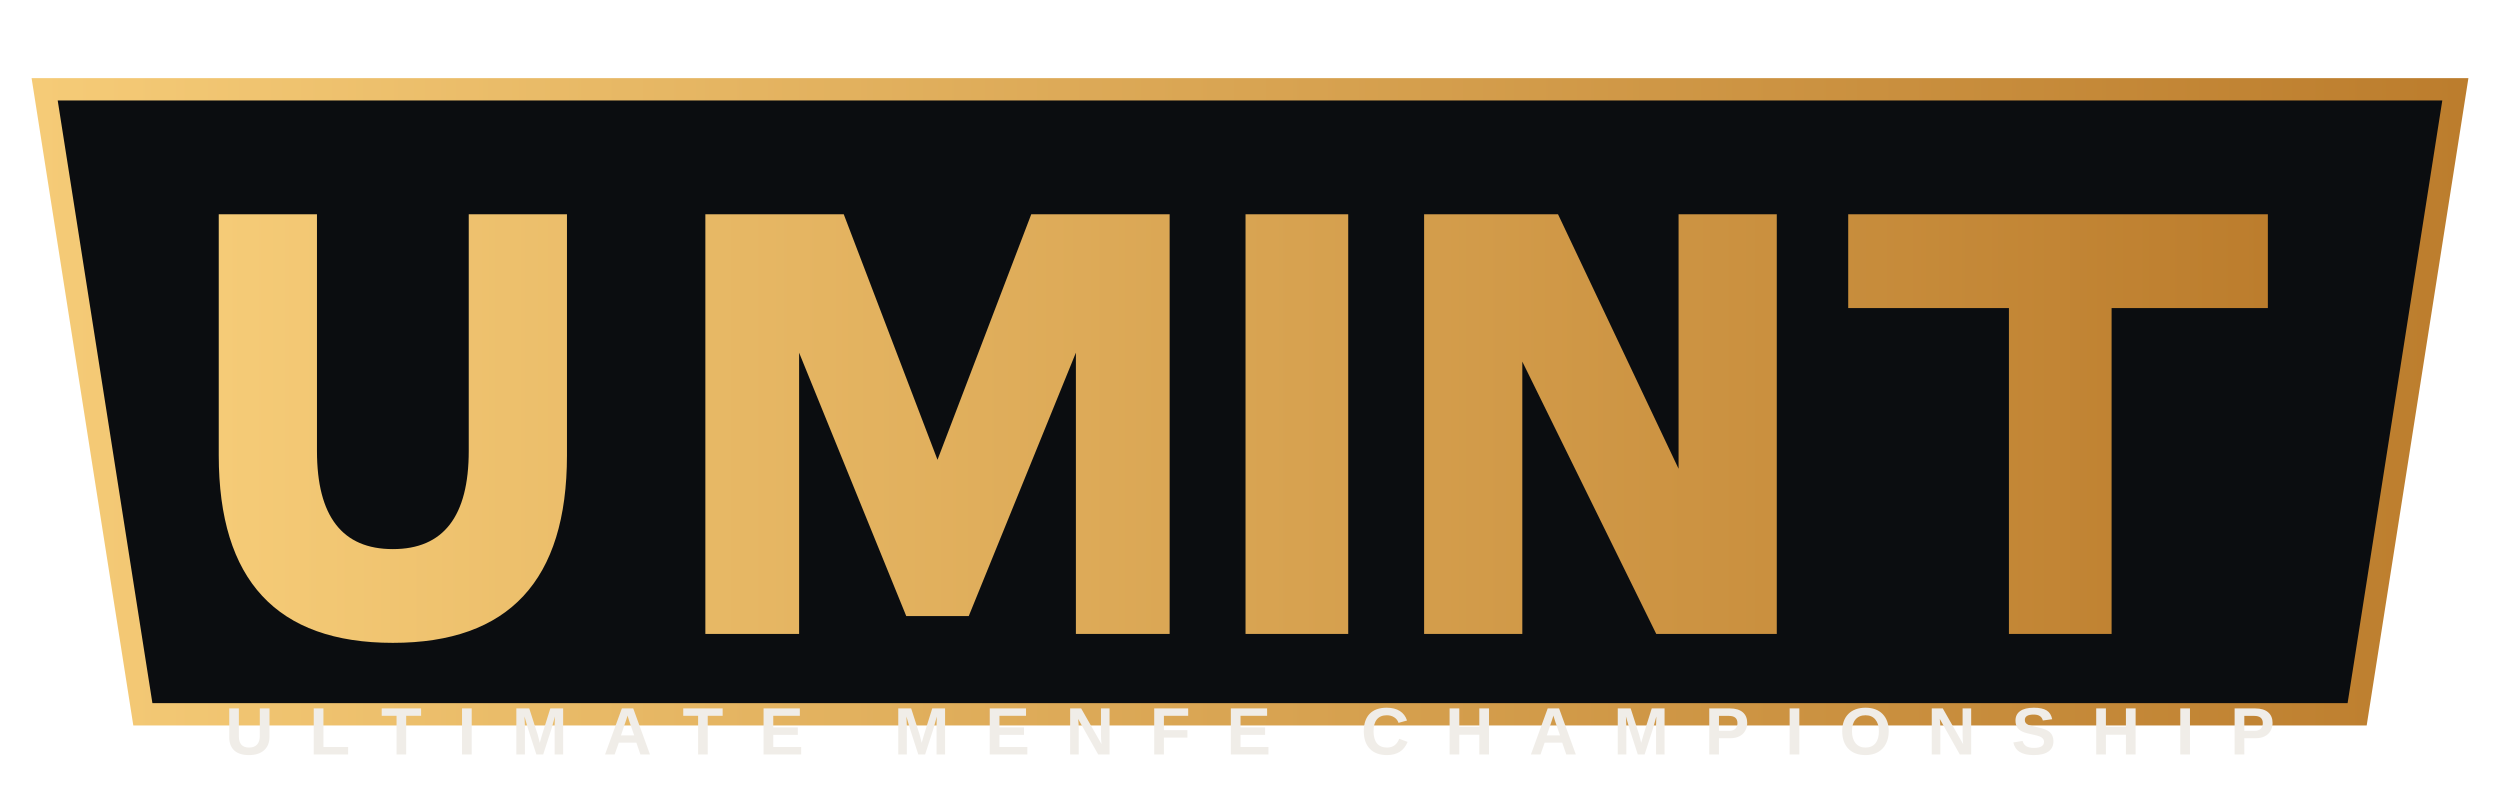
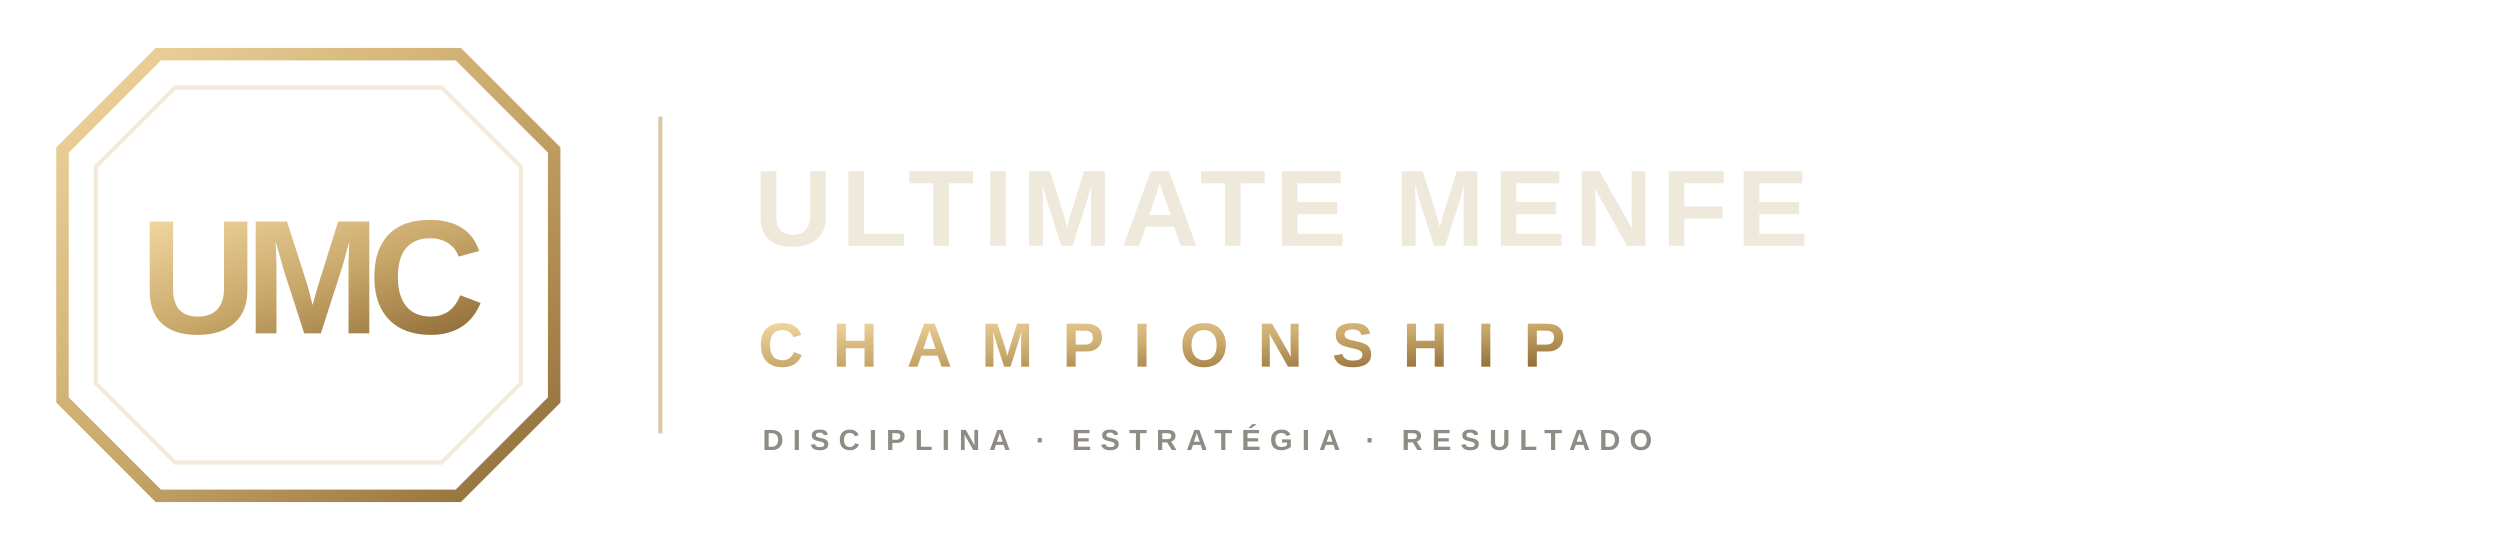
- <svg xmlns="http://www.w3.org/2000/svg" viewBox="0 0 560 180">
+ <svg xmlns="http://www.w3.org/2000/svg" viewBox="0 0 600 132" fill="none">
  <defs>
-     <linearGradient id="g">
-       <stop stop-color="#f5cb77" />
-       <stop offset="1" stop-color="#bc7d2d" />
+     <linearGradient id="gold" x1="0" y1="0" x2="1" y2="1">
+       <stop stop-color="#F0D69F" />
+       <stop offset=".52" stop-color="#C8A76A" />
+       <stop offset="1" stop-color="#8E6B36" />
    </linearGradient>
  </defs>
-   <path d="M10 20h540l-22 140H32z" fill="#0b0d10" stroke="url(#g)" stroke-width="5" />
-   <path d="M49 48h22v53q0 22 17 22t17-22V48h22v54q0 42-39 42t-39-42zM158 48h31l21 55 21-55h31v94h-21V79l-24 59h-14l-24-59v63h-21zM279 48h23v94h-23zM319 48h30l27 57V48h22v94h-27l-30-61v61h-22zM414 48h94v21h-35v73h-23V69h-36z" fill="url(#g)" />
-   <text x="280" y="169" text-anchor="middle" font-family="Arial,sans-serif" font-size="15" font-weight="700" letter-spacing="8" fill="#f0ede8">ULTIMATE MENFE CHAMPIONSHIP</text>
+   <path d="M15 36 38 13h72l23 23v60l-23 23H38L15 96V36Z" stroke="url(#gold)" stroke-width="3" />
+   <path d="M23 40 42 21h64l19 19v52l-19 19H42L23 92V40Z" stroke="#D7BD8B" stroke-opacity=".32" />
+   <text x="75" y="80" text-anchor="middle" fill="url(#gold)" font-family="Arial,sans-serif" font-size="39" font-weight="900" letter-spacing="-3">UMC</text>
+   <path d="M158 28h1v76h-1z" fill="#B89A61" fill-opacity=".55" />
+   <text x="181" y="59" fill="#EFE9DB" font-family="Arial,sans-serif" font-size="26" font-weight="800" letter-spacing="2.1">ULTIMATE MENFE</text>
+   <text x="182" y="88" fill="url(#gold)" font-family="Arial,sans-serif" font-size="15" font-weight="700" letter-spacing="7">CHAMPIONSHIP</text>
+   <text x="183" y="108" fill="#8E8C85" font-family="Arial,sans-serif" font-size="7" font-weight="700" letter-spacing="2.2">DISCIPLINA · ESTRATÉGIA · RESULTADO</text>
</svg>
